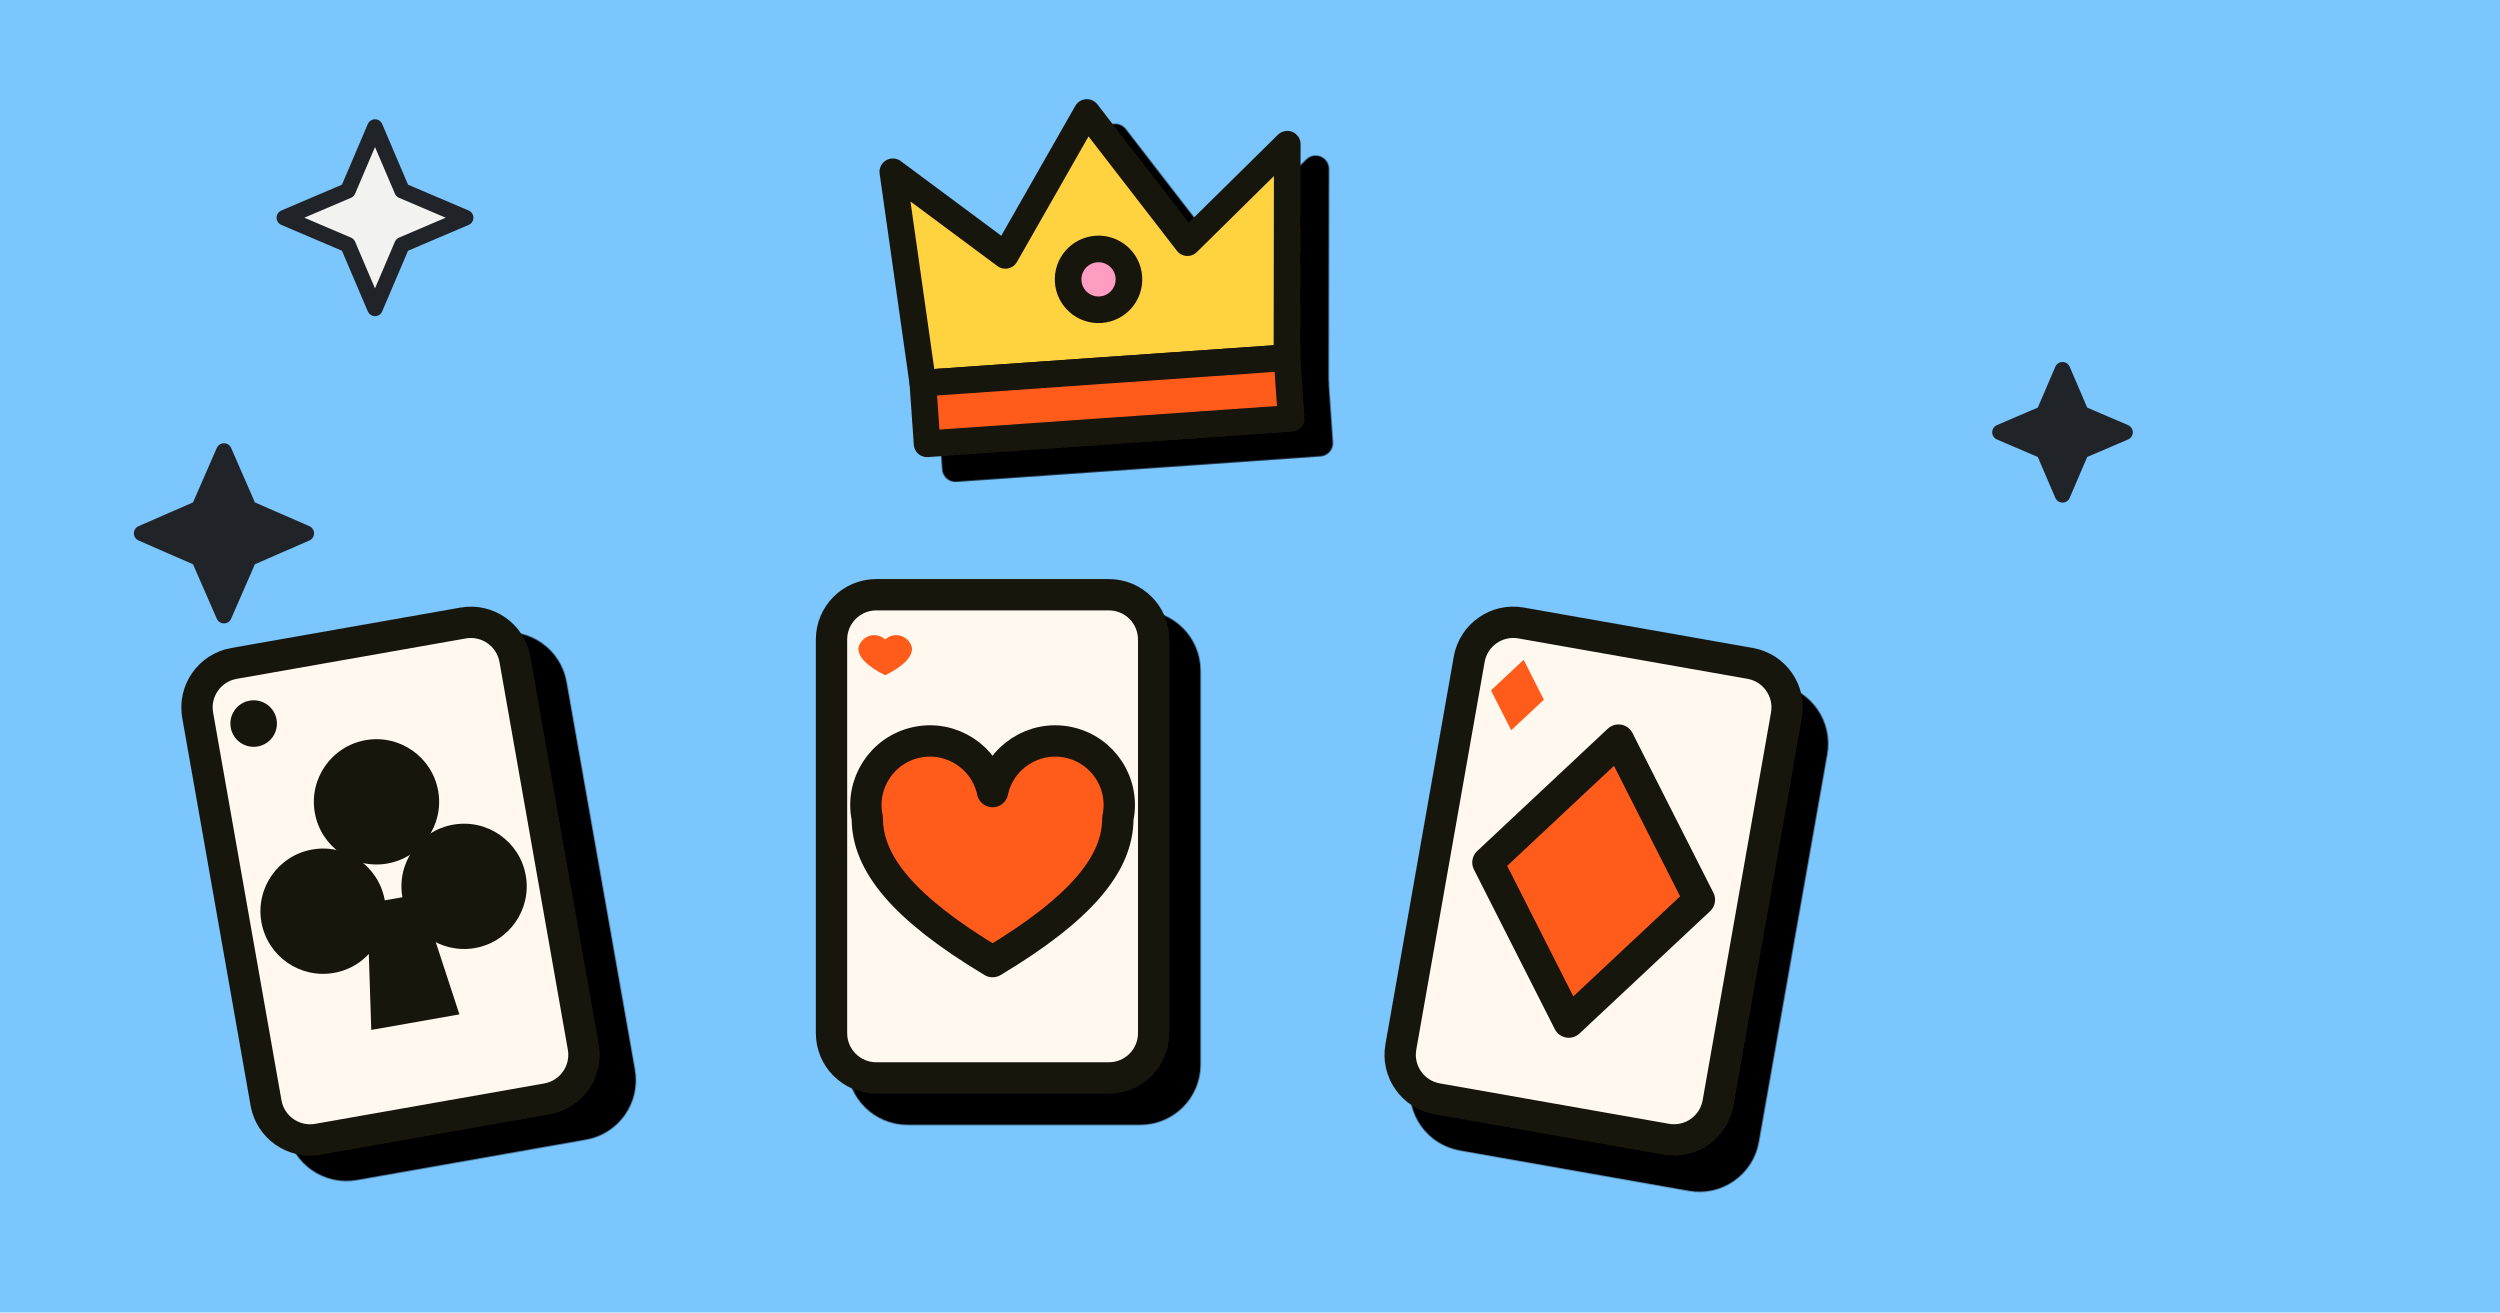
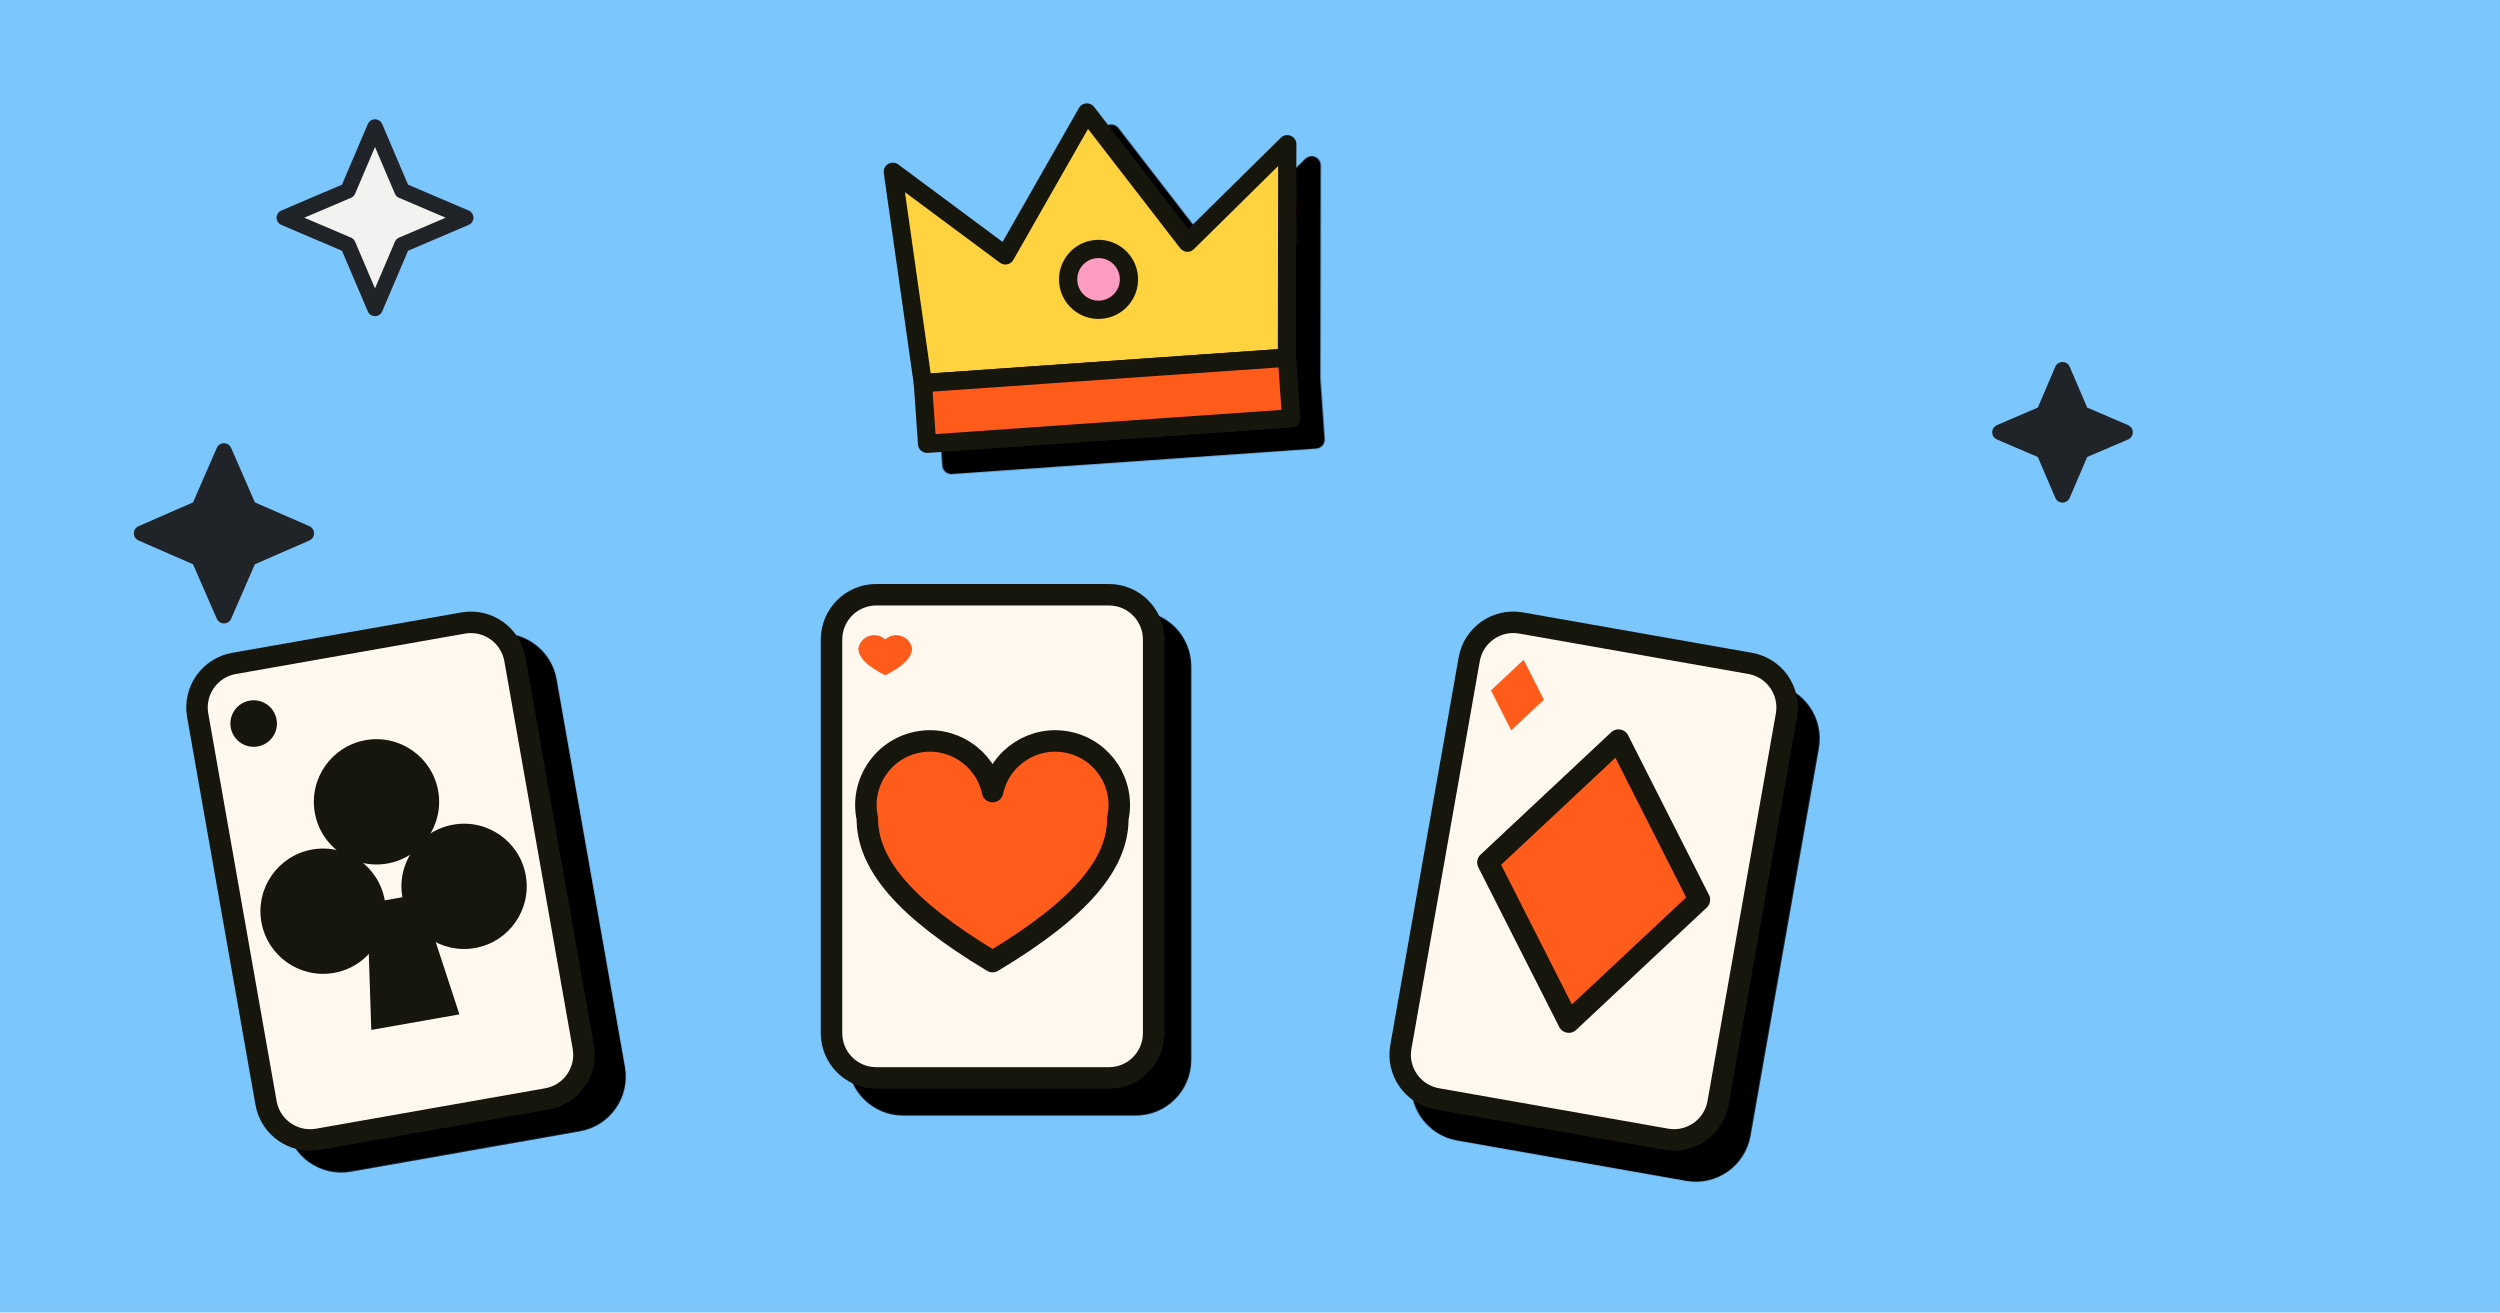
<svg xmlns="http://www.w3.org/2000/svg" viewBox="0 0 240 126" width="240" height="126">
  <defs>
-     <filter id="h" x="-15%" y="-15%" width="140%" height="140%">
-       <feOffset in="SourceAlpha" dx="3.5" dy="3.5" result="s" />
+     <filter id="h" x="-30%" y="-30%" width="170%" height="170%">
+       <feOffset in="SourceAlpha" dx="3" dy="3" result="s" />
      <feMerge>
        <feMergeNode in="s" />
        <feMergeNode in="SourceGraphic" />
      </feMerge>
    </filter>
  </defs>
  <rect width="240" height="126" fill="#7CC6FE" />
  <path d="M21.5 43.3l2.4 5.5 5.5 2.4-5.5 2.4-2.4 5.5-2.4-5.5-5.5-2.4 5.5-2.4z" fill="#16120F" stroke="#16120F" stroke-width="1.5" stroke-linejoin="round" opacity=".9" />
  <path d="M45.1 75.2l1.6 3.8 3.8 1.6-3.8 1.6-1.6 3.8-1.6-3.8-3.8-1.6 3.8-1.6z" fill="#16120F" stroke="#16120F" stroke-width="1.5" stroke-linejoin="round" opacity=".9" />
  <path d="M198.0 35.5l1.8 4.2 4.2 1.8-4.2 1.8-1.8 4.2-1.8-4.2-4.2-1.8 4.2-1.8z" fill="#16120F" stroke="#16120F" stroke-width="1.5" stroke-linejoin="round" opacity=".9" />
  <path d="M36.0 12.2l2.6 6.1 6.1 2.6-6.1 2.6-2.6 6.1-2.6-6.1-6.1-2.6 6.1-2.6z" fill="#FFF8EE" stroke="#16120F" stroke-width="1.5" stroke-linejoin="round" opacity=".9" />
  <g transform="translate(10.0 57.1) rotate(-10.0 27.5 27.5) scale(0.859)" filter="url(#h)">
-     <rect x="14" y="5" width="36" height="54" rx="5" fill="#FFF8EE" stroke="#16120F" stroke-width="3.5" stroke-linejoin="round" stroke-linecap="round" />
+     <rect x="14" y="5" width="36" height="54" rx="5" fill="#FFF8EE" stroke="#16120F" stroke-width="2.4" stroke-linejoin="round" stroke-linecap="round" />
    <g fill="#16120F">
      <circle cx="32" cy="23" r="7" />
      <circle cx="24" cy="34" r="7" />
      <circle cx="40" cy="34" r="7" />
      <path d="M29 34h6l2 14H27z" />
      <circle cx="20" cy="12" r="2.6" />
    </g>
  </g>
  <g transform="translate(67.8 52.8) rotate(0.0 27.5 27.5) scale(0.859)" filter="url(#h)">
-     <rect x="14" y="5" width="36" height="54" rx="5" fill="#FFF8EE" stroke="#16120F" stroke-width="3.5" stroke-linejoin="round" stroke-linecap="round" />
-     <path d="M32 46c-10-6-14-11-14-16a7 7 0 0 1 14-3 7 7 0 0 1 14 3c0 5-4 10-14 16z" fill="#FF5B1F" stroke="#16120F" stroke-width="3.5" stroke-linejoin="round" stroke-linecap="round" />
+     <rect x="14" y="5" width="36" height="54" rx="5" fill="#FFF8EE" stroke="#16120F" stroke-width="2.4" stroke-linejoin="round" stroke-linecap="round" />
+     <path d="M32 46c-10-6-14-11-14-16a7 7 0 0 1 14-3 7 7 0 0 1 14 3c0 5-4 10-14 16z" fill="#FF5B1F" stroke="#16120F" stroke-width="2.4" stroke-linejoin="round" stroke-linecap="round" />
    <path d="M20 14c-2-1-3-2-3-3a1.8 1.8 0 0 1 3-1 1.8 1.8 0 0 1 3 1c0 1-1 2-3 3z" fill="#FF5B1F" />
  </g>
  <g transform="translate(125.5 57.1) rotate(10.0 27.5 27.5) scale(0.859)" filter="url(#h)">
-     <rect x="14" y="5" width="36" height="54" rx="5" fill="#FFF8EE" stroke="#16120F" stroke-width="3.5" stroke-linejoin="round" stroke-linecap="round" />
-     <path d="M32 16l12 16-12 16-12-16z" fill="#FF5B1F" stroke="#16120F" stroke-width="3.5" stroke-linejoin="round" stroke-linecap="round" />
+     <rect x="14" y="5" width="36" height="54" rx="5" fill="#FFF8EE" stroke="#16120F" stroke-width="2.4" stroke-linejoin="round" stroke-linecap="round" />
+     <path d="M32 16l12 16-12 16-12-16z" fill="#FF5B1F" stroke="#16120F" stroke-width="2.4" stroke-linejoin="round" stroke-linecap="round" />
    <path d="M20 9l3 4-3 4-3-4z" fill="#FF5B1F" />
  </g>
  <g transform="translate(82.0 2.0) rotate(-4.0 23.4 23.4) scale(0.730)" filter="url(#h)">
-     <path d="M8 46l-2-28 14 12 12-18 12 18 14-12-2 28z" fill="#FFD23F" stroke="#16120F" stroke-width="3.5" stroke-linejoin="round" stroke-linecap="round" />
-     <rect x="8" y="46" width="48" height="8" fill="#FF5B1F" stroke="#16120F" stroke-width="3.5" stroke-linejoin="round" stroke-linecap="round" />
-     <circle cx="32" cy="34" r="4" fill="#FF9CC2" stroke="#16120F" stroke-width="3.5" stroke-linejoin="round" stroke-linecap="round" />
+     <path d="M8 46l-2-28 14 12 12-18 12 18 14-12-2 28z" fill="#FFD23F" stroke="#16120F" stroke-width="2.4" stroke-linejoin="round" stroke-linecap="round" />
+     <rect x="8" y="46" width="48" height="8" fill="#FF5B1F" stroke="#16120F" stroke-width="2.4" stroke-linejoin="round" stroke-linecap="round" />
+     <circle cx="32" cy="34" r="4" fill="#FF9CC2" stroke="#16120F" stroke-width="2.4" stroke-linejoin="round" stroke-linecap="round" />
  </g>
</svg>
